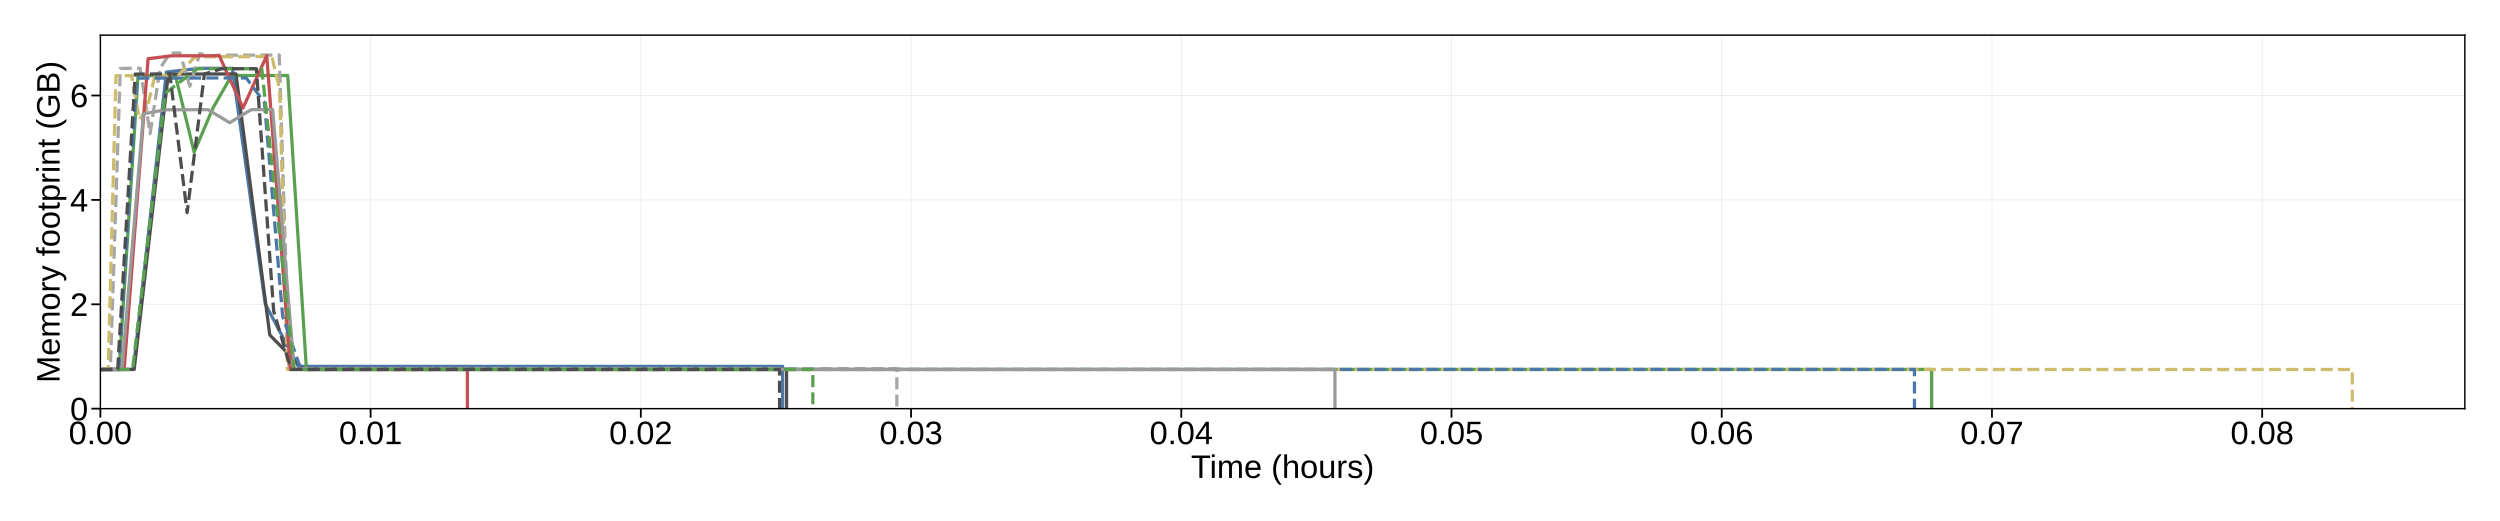
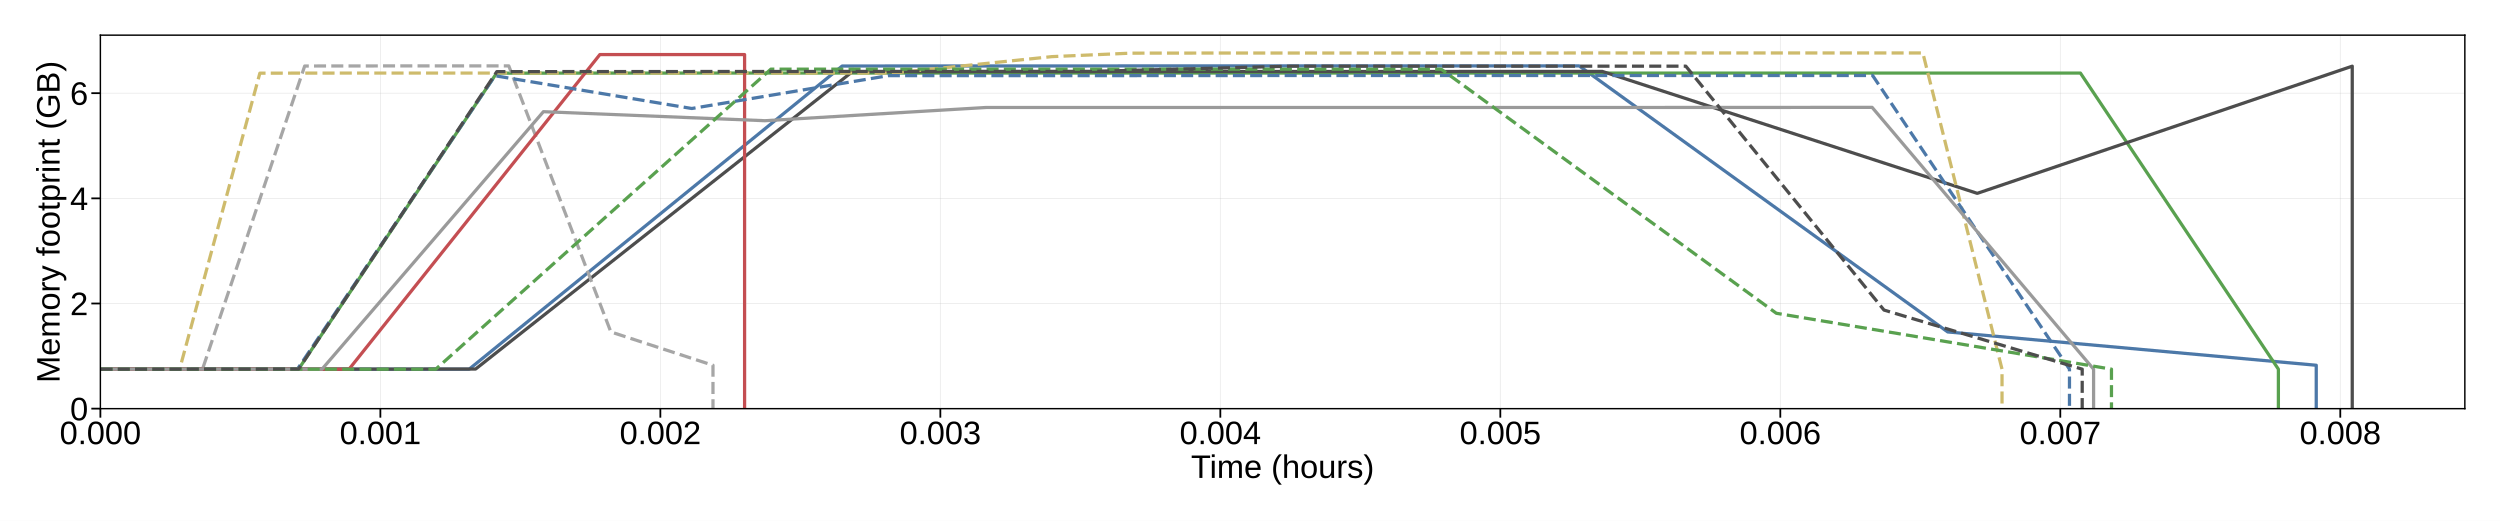
<svg xmlns="http://www.w3.org/2000/svg" xmlns:xlink="http://www.w3.org/1999/xlink" width="2764.8pt" height="576pt" viewBox="0 0 2764.8 576" version="1.1">
  <defs>
    <style type="text/css">*{stroke-linejoin: round; stroke-linecap: butt}</style>
  </defs>
  <g id="figure_1">
    <g id="patch_1">
      <path d="M 0 576  L 2764.8 576  L 2764.8 0  L 0 0  z " style="fill: #ffffff" />
    </g>
    <g id="axes_1">
      <g id="patch_2">
        <path d="M 111.01 451.94  L 2725.92 451.94  L 2725.92 38.88  L 111.01 38.88  z " style="fill: #ffffff" />
      </g>
      <g id="matplotlib.axis_1">
        <g id="xtick_1">
          <g id="line2d_1">
-             <path d="M 111.01 451.94  L 111.01 38.88  " clip-path="url(#pfa6f5c71e2)" style="fill: none; stroke: #b0b0b0; stroke-opacity: 0.3; stroke-width: 0.8; stroke-linecap: square" />
+             <path d="M 111.01 451.94  L 111.01 38.88  " clip-path="url(#pd6195654af)" style="fill: none; stroke: #b0b0b0; stroke-opacity: 0.3; stroke-width: 0.8; stroke-linecap: square" />
          </g>
          <g id="line2d_2">
            <defs>
-               <path id="m3bfd989e75" d="M 0 0  L 0 10  " style="stroke: #000000; stroke-width: 2" />
+               <path id="m38006093e8" d="M 0 0  L 0 10  " style="stroke: #000000; stroke-width: 2" />
            </defs>
            <g>
-               <use xlink:href="#m3bfd989e75" x="111.01" y="451.94" style="stroke: #000000; stroke-width: 2" />
+               <use xlink:href="#m38006093e8" x="111.01" y="451.94" style="stroke: #000000; stroke-width: 2" />
            </g>
          </g>
          <g id="text_1">
-             <text style="font-size: 36px; font-family: 'Arial', 'DejaVu Sans', 'Liberation Sans', sans-serif; text-anchor: middle" x="111.01" y="491.208" transform="rotate(-0 111.01 491.2081)">0.00</text>
+             <text style="font-size: 36px; font-family: 'Arial', 'DejaVu Sans', 'Liberation Sans', sans-serif; text-anchor: middle" x="111.01" y="491.208" transform="rotate(-0 111.01 491.2081)">0.000</text>
          </g>
        </g>
        <g id="xtick_2">
          <g id="line2d_3">
-             <path d="M 409.857 451.94  L 409.857 38.88  " clip-path="url(#pfa6f5c71e2)" style="fill: none; stroke: #b0b0b0; stroke-opacity: 0.3; stroke-width: 0.8; stroke-linecap: square" />
+             <path d="M 420.654 451.94  L 420.654 38.88  " clip-path="url(#pd6195654af)" style="fill: none; stroke: #b0b0b0; stroke-opacity: 0.3; stroke-width: 0.8; stroke-linecap: square" />
          </g>
          <g id="line2d_4">
            <g>
-               <use xlink:href="#m3bfd989e75" x="409.857" y="451.94" style="stroke: #000000; stroke-width: 2" />
+               <use xlink:href="#m38006093e8" x="420.654" y="451.94" style="stroke: #000000; stroke-width: 2" />
            </g>
          </g>
          <g id="text_2">
-             <text style="font-size: 36px; font-family: 'Arial', 'DejaVu Sans', 'Liberation Sans', sans-serif; text-anchor: middle" x="409.857" y="491.208" transform="rotate(-0 409.8569 491.2081)">0.01</text>
+             <text style="font-size: 36px; font-family: 'Arial', 'DejaVu Sans', 'Liberation Sans', sans-serif; text-anchor: middle" x="420.654" y="491.208" transform="rotate(-0 420.654 491.2081)">0.001</text>
          </g>
        </g>
        <g id="xtick_3">
          <g id="line2d_5">
-             <path d="M 708.704 451.94  L 708.704 38.88  " clip-path="url(#pfa6f5c71e2)" style="fill: none; stroke: #b0b0b0; stroke-opacity: 0.3; stroke-width: 0.8; stroke-linecap: square" />
+             <path d="M 730.298 451.94  L 730.298 38.88  " clip-path="url(#pd6195654af)" style="fill: none; stroke: #b0b0b0; stroke-opacity: 0.3; stroke-width: 0.8; stroke-linecap: square" />
          </g>
          <g id="line2d_6">
            <g>
-               <use xlink:href="#m3bfd989e75" x="708.704" y="451.94" style="stroke: #000000; stroke-width: 2" />
+               <use xlink:href="#m38006093e8" x="730.298" y="451.94" style="stroke: #000000; stroke-width: 2" />
            </g>
          </g>
          <g id="text_3">
-             <text style="font-size: 36px; font-family: 'Arial', 'DejaVu Sans', 'Liberation Sans', sans-serif; text-anchor: middle" x="708.704" y="491.208" transform="rotate(-0 708.7037 491.2081)">0.02</text>
+             <text style="font-size: 36px; font-family: 'Arial', 'DejaVu Sans', 'Liberation Sans', sans-serif; text-anchor: middle" x="730.298" y="491.208" transform="rotate(-0 730.2981 491.2081)">0.002</text>
          </g>
        </g>
        <g id="xtick_4">
          <g id="line2d_7">
-             <path d="M 1007.551 451.94  L 1007.551 38.88  " clip-path="url(#pfa6f5c71e2)" style="fill: none; stroke: #b0b0b0; stroke-opacity: 0.3; stroke-width: 0.8; stroke-linecap: square" />
+             <path d="M 1039.942 451.94  L 1039.942 38.88  " clip-path="url(#pd6195654af)" style="fill: none; stroke: #b0b0b0; stroke-opacity: 0.3; stroke-width: 0.8; stroke-linecap: square" />
          </g>
          <g id="line2d_8">
            <g>
-               <use xlink:href="#m3bfd989e75" x="1007.551" y="451.94" style="stroke: #000000; stroke-width: 2" />
+               <use xlink:href="#m38006093e8" x="1039.942" y="451.94" style="stroke: #000000; stroke-width: 2" />
            </g>
          </g>
          <g id="text_4">
-             <text style="font-size: 36px; font-family: 'Arial', 'DejaVu Sans', 'Liberation Sans', sans-serif; text-anchor: middle" x="1007.551" y="491.208" transform="rotate(-0 1007.551 491.2081)">0.03</text>
+             <text style="font-size: 36px; font-family: 'Arial', 'DejaVu Sans', 'Liberation Sans', sans-serif; text-anchor: middle" x="1039.942" y="491.208" transform="rotate(-0 1039.942 491.2081)">0.003</text>
          </g>
        </g>
        <g id="xtick_5">
          <g id="line2d_9">
-             <path d="M 1306.397 451.94  L 1306.397 38.88  " clip-path="url(#pfa6f5c71e2)" style="fill: none; stroke: #b0b0b0; stroke-opacity: 0.3; stroke-width: 0.8; stroke-linecap: square" />
+             <path d="M 1349.586 451.94  L 1349.586 38.88  " clip-path="url(#pd6195654af)" style="fill: none; stroke: #b0b0b0; stroke-opacity: 0.3; stroke-width: 0.8; stroke-linecap: square" />
          </g>
          <g id="line2d_10">
            <g>
-               <use xlink:href="#m3bfd989e75" x="1306.397" y="451.94" style="stroke: #000000; stroke-width: 2" />
+               <use xlink:href="#m38006093e8" x="1349.586" y="451.94" style="stroke: #000000; stroke-width: 2" />
            </g>
          </g>
          <g id="text_5">
-             <text style="font-size: 36px; font-family: 'Arial', 'DejaVu Sans', 'Liberation Sans', sans-serif; text-anchor: middle" x="1306.397" y="491.208" transform="rotate(-0 1306.397 491.2081)">0.04</text>
+             <text style="font-size: 36px; font-family: 'Arial', 'DejaVu Sans', 'Liberation Sans', sans-serif; text-anchor: middle" x="1349.586" y="491.208" transform="rotate(-0 1349.586 491.2081)">0.004</text>
          </g>
        </g>
        <g id="xtick_6">
          <g id="line2d_11">
-             <path d="M 1605.244 451.94  L 1605.244 38.88  " clip-path="url(#pfa6f5c71e2)" style="fill: none; stroke: #b0b0b0; stroke-opacity: 0.3; stroke-width: 0.8; stroke-linecap: square" />
+             <path d="M 1659.23 451.94  L 1659.23 38.88  " clip-path="url(#pd6195654af)" style="fill: none; stroke: #b0b0b0; stroke-opacity: 0.3; stroke-width: 0.8; stroke-linecap: square" />
          </g>
          <g id="line2d_12">
            <g>
-               <use xlink:href="#m3bfd989e75" x="1605.244" y="451.94" style="stroke: #000000; stroke-width: 2" />
+               <use xlink:href="#m38006093e8" x="1659.23" y="451.94" style="stroke: #000000; stroke-width: 2" />
            </g>
          </g>
          <g id="text_6">
-             <text style="font-size: 36px; font-family: 'Arial', 'DejaVu Sans', 'Liberation Sans', sans-serif; text-anchor: middle" x="1605.244" y="491.208" transform="rotate(-0 1605.244 491.2081)">0.05</text>
+             <text style="font-size: 36px; font-family: 'Arial', 'DejaVu Sans', 'Liberation Sans', sans-serif; text-anchor: middle" x="1659.23" y="491.208" transform="rotate(-0 1659.23 491.2081)">0.005</text>
          </g>
        </g>
        <g id="xtick_7">
          <g id="line2d_13">
-             <path d="M 1904.091 451.94  L 1904.091 38.88  " clip-path="url(#pfa6f5c71e2)" style="fill: none; stroke: #b0b0b0; stroke-opacity: 0.3; stroke-width: 0.8; stroke-linecap: square" />
+             <path d="M 1968.874 451.94  L 1968.874 38.88  " clip-path="url(#pd6195654af)" style="fill: none; stroke: #b0b0b0; stroke-opacity: 0.3; stroke-width: 0.8; stroke-linecap: square" />
          </g>
          <g id="line2d_14">
            <g>
-               <use xlink:href="#m3bfd989e75" x="1904.091" y="451.94" style="stroke: #000000; stroke-width: 2" />
+               <use xlink:href="#m38006093e8" x="1968.874" y="451.94" style="stroke: #000000; stroke-width: 2" />
            </g>
          </g>
          <g id="text_7">
-             <text style="font-size: 36px; font-family: 'Arial', 'DejaVu Sans', 'Liberation Sans', sans-serif; text-anchor: middle" x="1904.091" y="491.208" transform="rotate(-0 1904.091 491.2081)">0.06</text>
+             <text style="font-size: 36px; font-family: 'Arial', 'DejaVu Sans', 'Liberation Sans', sans-serif; text-anchor: middle" x="1968.874" y="491.208" transform="rotate(-0 1968.874 491.2081)">0.006</text>
          </g>
        </g>
        <g id="xtick_8">
          <g id="line2d_15">
-             <path d="M 2202.938 451.94  L 2202.938 38.88  " clip-path="url(#pfa6f5c71e2)" style="fill: none; stroke: #b0b0b0; stroke-opacity: 0.3; stroke-width: 0.8; stroke-linecap: square" />
+             <path d="M 2278.518 451.94  L 2278.518 38.88  " clip-path="url(#pd6195654af)" style="fill: none; stroke: #b0b0b0; stroke-opacity: 0.3; stroke-width: 0.8; stroke-linecap: square" />
          </g>
          <g id="line2d_16">
            <g>
-               <use xlink:href="#m3bfd989e75" x="2202.938" y="451.94" style="stroke: #000000; stroke-width: 2" />
+               <use xlink:href="#m38006093e8" x="2278.518" y="451.94" style="stroke: #000000; stroke-width: 2" />
            </g>
          </g>
          <g id="text_8">
-             <text style="font-size: 36px; font-family: 'Arial', 'DejaVu Sans', 'Liberation Sans', sans-serif; text-anchor: middle" x="2202.938" y="491.208" transform="rotate(-0 2202.938 491.2081)">0.07</text>
+             <text style="font-size: 36px; font-family: 'Arial', 'DejaVu Sans', 'Liberation Sans', sans-serif; text-anchor: middle" x="2278.518" y="491.208" transform="rotate(-0 2278.518 491.2081)">0.007</text>
          </g>
        </g>
        <g id="xtick_9">
          <g id="line2d_17">
-             <path d="M 2501.785 451.94  L 2501.785 38.88  " clip-path="url(#pfa6f5c71e2)" style="fill: none; stroke: #b0b0b0; stroke-opacity: 0.3; stroke-width: 0.8; stroke-linecap: square" />
+             <path d="M 2588.162 451.94  L 2588.162 38.88  " clip-path="url(#pd6195654af)" style="fill: none; stroke: #b0b0b0; stroke-opacity: 0.3; stroke-width: 0.8; stroke-linecap: square" />
          </g>
          <g id="line2d_18">
            <g>
-               <use xlink:href="#m3bfd989e75" x="2501.785" y="451.94" style="stroke: #000000; stroke-width: 2" />
+               <use xlink:href="#m38006093e8" x="2588.162" y="451.94" style="stroke: #000000; stroke-width: 2" />
            </g>
          </g>
          <g id="text_9">
-             <text style="font-size: 36px; font-family: 'Arial', 'DejaVu Sans', 'Liberation Sans', sans-serif; text-anchor: middle" x="2501.785" y="491.208" transform="rotate(-0 2501.785 491.2081)">0.08</text>
+             <text style="font-size: 36px; font-family: 'Arial', 'DejaVu Sans', 'Liberation Sans', sans-serif; text-anchor: middle" x="2588.162" y="491.208" transform="rotate(-0 2588.162 491.2081)">0.008</text>
          </g>
        </g>
        <g id="text_10">
          <text style="font-size: 36px; font-family: 'Arial', 'DejaVu Sans', 'Liberation Sans', sans-serif; text-anchor: middle" x="1418.465" y="528.57" transform="rotate(-0 1418.465 528.57)">Time (hours)</text>
        </g>
      </g>
      <g id="matplotlib.axis_2">
        <g id="ytick_1">
          <g id="line2d_19">
-             <path d="M 111.01 451.94  L 2725.92 451.94  " clip-path="url(#pfa6f5c71e2)" style="fill: none; stroke: #b0b0b0; stroke-opacity: 0.3; stroke-width: 0.8; stroke-linecap: square" />
+             <path d="M 111.01 451.94  L 2725.92 451.94  " clip-path="url(#pd6195654af)" style="fill: none; stroke: #b0b0b0; stroke-opacity: 0.3; stroke-width: 0.8; stroke-linecap: square" />
          </g>
          <g id="line2d_20">
            <defs>
-               <path id="m1bf49d101b" d="M 0 0  L -10 0  " style="stroke: #000000; stroke-width: 2" />
+               <path id="m17c192a9c6" d="M 0 0  L -10 0  " style="stroke: #000000; stroke-width: 2" />
            </defs>
            <g>
-               <use xlink:href="#m1bf49d101b" x="111.01" y="451.94" style="stroke: #000000; stroke-width: 2" />
+               <use xlink:href="#m17c192a9c6" x="111.01" y="451.94" style="stroke: #000000; stroke-width: 2" />
            </g>
          </g>
          <g id="text_11">
            <text style="font-size: 36px; font-family: 'Arial', 'DejaVu Sans', 'Liberation Sans', sans-serif; text-anchor: end" x="97.51" y="464.824" transform="rotate(-0 97.51 464.8241)">0</text>
          </g>
        </g>
        <g id="ytick_2">
          <g id="line2d_21">
-             <path d="M 111.01 336.497  L 2725.92 336.497  " clip-path="url(#pfa6f5c71e2)" style="fill: none; stroke: #b0b0b0; stroke-opacity: 0.3; stroke-width: 0.8; stroke-linecap: square" />
+             <path d="M 111.01 335.644  L 2725.92 335.644  " clip-path="url(#pd6195654af)" style="fill: none; stroke: #b0b0b0; stroke-opacity: 0.3; stroke-width: 0.8; stroke-linecap: square" />
          </g>
          <g id="line2d_22">
            <g>
-               <use xlink:href="#m1bf49d101b" x="111.01" y="336.497" style="stroke: #000000; stroke-width: 2" />
+               <use xlink:href="#m17c192a9c6" x="111.01" y="335.644" style="stroke: #000000; stroke-width: 2" />
            </g>
          </g>
          <g id="text_12">
-             <text style="font-size: 36px; font-family: 'Arial', 'DejaVu Sans', 'Liberation Sans', sans-serif; text-anchor: end" x="97.51" y="349.381" transform="rotate(-0 97.51 349.3809)">2</text>
+             <text style="font-size: 36px; font-family: 'Arial', 'DejaVu Sans', 'Liberation Sans', sans-serif; text-anchor: end" x="97.51" y="348.528" transform="rotate(-0 97.51 348.5279)">2</text>
          </g>
        </g>
        <g id="ytick_3">
          <g id="line2d_23">
-             <path d="M 111.01 221.054  L 2725.92 221.054  " clip-path="url(#pfa6f5c71e2)" style="fill: none; stroke: #b0b0b0; stroke-opacity: 0.3; stroke-width: 0.8; stroke-linecap: square" />
+             <path d="M 111.01 219.348  L 2725.92 219.348  " clip-path="url(#pd6195654af)" style="fill: none; stroke: #b0b0b0; stroke-opacity: 0.3; stroke-width: 0.8; stroke-linecap: square" />
          </g>
          <g id="line2d_24">
            <g>
-               <use xlink:href="#m1bf49d101b" x="111.01" y="221.054" style="stroke: #000000; stroke-width: 2" />
+               <use xlink:href="#m17c192a9c6" x="111.01" y="219.348" style="stroke: #000000; stroke-width: 2" />
            </g>
          </g>
          <g id="text_13">
-             <text style="font-size: 36px; font-family: 'Arial', 'DejaVu Sans', 'Liberation Sans', sans-serif; text-anchor: end" x="97.51" y="233.938" transform="rotate(-0 97.51 233.9377)">4</text>
+             <text style="font-size: 36px; font-family: 'Arial', 'DejaVu Sans', 'Liberation Sans', sans-serif; text-anchor: end" x="97.51" y="232.232" transform="rotate(-0 97.51 232.2317)">4</text>
          </g>
        </g>
        <g id="ytick_4">
          <g id="line2d_25">
-             <path d="M 111.01 105.61  L 2725.92 105.61  " clip-path="url(#pfa6f5c71e2)" style="fill: none; stroke: #b0b0b0; stroke-opacity: 0.3; stroke-width: 0.8; stroke-linecap: square" />
+             <path d="M 111.01 103.051  L 2725.92 103.051  " clip-path="url(#pd6195654af)" style="fill: none; stroke: #b0b0b0; stroke-opacity: 0.3; stroke-width: 0.8; stroke-linecap: square" />
          </g>
          <g id="line2d_26">
            <g>
-               <use xlink:href="#m1bf49d101b" x="111.01" y="105.61" style="stroke: #000000; stroke-width: 2" />
+               <use xlink:href="#m17c192a9c6" x="111.01" y="103.051" style="stroke: #000000; stroke-width: 2" />
            </g>
          </g>
          <g id="text_14">
-             <text style="font-size: 36px; font-family: 'Arial', 'DejaVu Sans', 'Liberation Sans', sans-serif; text-anchor: end" x="97.51" y="118.494" transform="rotate(-0 97.51 118.4944)">6</text>
+             <text style="font-size: 36px; font-family: 'Arial', 'DejaVu Sans', 'Liberation Sans', sans-serif; text-anchor: end" x="97.51" y="115.936" transform="rotate(-0 97.51 115.9355)">6</text>
          </g>
        </g>
        <g id="text_15">
          <text style="font-size: 36px; font-family: 'Arial', 'DejaVu Sans', 'Liberation Sans', sans-serif; text-anchor: middle" x="65.914" y="245.41" transform="rotate(-90 65.91375 245.41)">Memory footprint (GB)</text>
        </g>
      </g>
      <g id="line2d_27">
-         <path d="M 111.034 408.635  L 147.478 408.631  L 184.018 79.723  L 220.466 75.548  L 256.911 75.552  L 293.357 336.155  L 329.802 405.147  L 865.54 405.147  L 865.54 451.94  " clip-path="url(#pfa6f5c71e2)" style="fill: none; stroke: #4c78a8; stroke-width: 3.6; stroke-linecap: square" />
+         <path d="M 111.295 408.315  L 518.825 408.308  L 931.353 72.998  L 1338.909 72.884  L 1746.452 72.884  L 2153.995 367.103  L 2561.579 403.942  L 2561.579 451.94  " clip-path="url(#pd6195654af)" style="fill: none; stroke: #4c78a8; stroke-width: 3.6; stroke-linecap: square" />
      </g>
      <g id="line2d_28">
-         <path d="M 111.022 408.635  L 131.712 408.61  L 152.653 83.641  L 173.347 83.641  L 194.048 83.637  L 214.74 168.307  L 235.436 119.604  L 256.128 83.528  L 276.822 83.528  L 297.513 83.528  L 318.204 83.528  L 338.894 408.592  L 2136.28 408.592  L 2136.28 451.94  " clip-path="url(#pfa6f5c71e2)" style="fill: none; stroke: #59a14f; stroke-width: 3.6; stroke-linecap: square" />
+         <path d="M 111.171 408.315  L 330.121 408.311  L 549.18 80.919  L 768.138 80.806  L 987.088 80.806  L 1206.038 80.802  L 1424.981 80.806  L 1643.931 80.806  L 1862.881 80.806  L 2081.831 80.806  L 2300.774 80.806  L 2519.709 408.272  L 2519.709 451.94  " clip-path="url(#pd6195654af)" style="fill: none; stroke: #59a14f; stroke-width: 3.6; stroke-linecap: square" />
      </g>
      <g id="line2d_29">
-         <path d="M 111.032 408.635  L 148.425 408.448  L 186.138 81.946  L 223.536 81.837  L 260.952 81.724  L 298.35 370.438  L 335.752 408.585  L 869.86 408.585  L 869.86 451.94  " clip-path="url(#pfa6f5c71e2)" style="fill: none; stroke: #4d4d4d; stroke-width: 3.6; stroke-linecap: square" />
+         <path d="M 111.328 408.315  L 525.974 408.127  L 942.693 79.216  L 1357.366 79.102  L 1772.012 78.989  L 2186.686 213.826  L 2601.4 73.197  L 2601.4 451.94  " clip-path="url(#pd6195654af)" style="fill: none; stroke: #4d4d4d; stroke-width: 3.6; stroke-linecap: square" />
      </g>
      <g id="line2d_30">
-         <path d="M 111.017 408.635  L 122.002 408.631  L 133.037 75.777  L 144.024 75.552  L 155.015 75.552  L 166.001 147.865  L 176.989 75.552  L 187.974 58.708  L 198.96 58.55  L 209.945 95.369  L 220.93 59.293  L 231.915 61.865  L 242.899 61.009  L 253.884 61.009  L 264.869 61.009  L 275.854 61.009  L 286.839 60.896  L 297.824 60.896  L 308.808 60.896  L 319.794 407.729  L 991.838 407.729  L 991.838 451.94  " clip-path="url(#pfa6f5c71e2)" style="fill: none; stroke-dasharray: 13.32,5.76; stroke-dashoffset: 0; stroke: #a6a6a6; stroke-width: 3.6" />
+         <path d="M 111.078 408.315  L 223.924 408.308  L 336.977 72.998  L 449.835 72.884  L 562.682 72.884  L 675.543 367.103  L 788.419 403.942  L 788.499 403.942  L 788.499 451.94  " clip-path="url(#pd6195654af)" style="fill: none; stroke-dasharray: 13.32,5.76; stroke-dashoffset: 0; stroke: #a6a6a6; stroke-width: 3.6" />
      </g>
      <g id="line2d_31">
-         <path d="M 111.016 408.635  L 119.634 408.61  L 128.258 83.641  L 136.877 83.641  L 145.501 83.637  L 154.12 132.001  L 162.744 119.604  L 171.362 83.528  L 179.98 83.528  L 188.599 83.528  L 197.217 83.528  L 205.835 73.667  L 214.453 63.806  L 223.071 62.791  L 231.689 62.679  L 240.307 62.679  L 248.925 62.679  L 257.544 62.679  L 266.161 62.679  L 274.78 62.679  L 283.397 62.566  L 292.016 62.566  L 300.634 62.562  L 309.252 98.642  L 317.87 408.635  L 2601.4 408.635  L 2601.4 451.94  " clip-path="url(#pfa6f5c71e2)" style="fill: none; stroke-dasharray: 13.32,5.76; stroke-dashoffset: 0; stroke: #cebb6c; stroke-width: 3.6" />
+         <path d="M 111.063 408.315  L 198.639 408.311  L 287.389 80.919  L 374.971 80.806  L 462.553 80.806  L 550.135 80.802  L 637.717 80.806  L 725.293 80.806  L 812.876 80.806  L 900.458 80.806  L 988.034 80.806  L 1075.61 71.724  L 1163.181 62.642  L 1250.757 58.78  L 1338.331 58.667  L 1425.907 58.667  L 1513.483 58.667  L 1601.059 58.667  L 1688.633 58.667  L 1776.209 58.553  L 1863.783 58.55  L 1951.359 58.55  L 2038.932 58.55  L 2126.506 58.553  L 2214.079 408.315  L 2214.079 408.315  L 2214.079 451.94  " clip-path="url(#pd6195654af)" style="fill: none; stroke-dasharray: 13.32,5.76; stroke-dashoffset: 0; stroke: #cebb6c; stroke-width: 3.6" />
      </g>
      <g id="line2d_32">
-         <path d="M 111.028 408.635  L 137.272 408.635  L 163.776 64.933  L 190.023 61.664  L 216.268 61.66  L 242.513 61.66  L 268.761 119.385  L 295.005 61.551  L 321.248 408.592  L 516.886 408.592  L 516.886 451.94  " clip-path="url(#pfa6f5c71e2)" style="fill: none; stroke: #c44e52; stroke-width: 3.6; stroke-linecap: square" />
+         <path d="M 111.175 408.315  L 385.976 408.311  L 663.37 60.367  L 823.456 60.367  L 823.456 451.94  " clip-path="url(#pd6195654af)" style="fill: none; stroke: #c44e52; stroke-width: 3.6; stroke-linecap: square" />
      </g>
      <g id="line2d_33">
-         <path d="M 111.026 408.635  L 131.17 408.635  L 151.428 86.456  L 171.572 86.346  L 191.716 86.343  L 211.861 86.343  L 232.007 86.23  L 252.151 86.234  L 272.293 86.234  L 292.437 113.291  L 312.588 349.927  L 332.736 408.596  L 2117.244 408.596  L 2117.244 451.94  " clip-path="url(#pfa6f5c71e2)" style="fill: none; stroke-dasharray: 13.32,5.76; stroke-dashoffset: 0; stroke: #4c78a8; stroke-width: 3.6" />
+         <path d="M 111.228 408.315  L 328.869 408.311  L 547.395 83.759  L 765.066 119.988  L 982.707 83.645  L 1200.363 83.645  L 1418.048 83.528  L 1635.689 83.532  L 1853.338 83.532  L 2071.001 83.532  L 2288.671 408.269  L 2288.671 451.94  " clip-path="url(#pd6195654af)" style="fill: none; stroke-dasharray: 13.32,5.76; stroke-dashoffset: 0; stroke: #4c78a8; stroke-width: 3.6" />
      </g>
      <g id="line2d_34">
-         <path d="M 111.027 408.635  L 134.841 408.635  L 158.654 125.917  L 182.469 121.408  L 206.285 121.38  L 230.1 121.295  L 253.918 135.725  L 277.732 121.295  L 301.545 121.182  L 325.36 408.585  L 1476.335 408.585  L 1476.335 451.94  " clip-path="url(#pfa6f5c71e2)" style="fill: none; stroke: #9a9a9a; stroke-width: 3.6; stroke-linecap: square" />
+         <path d="M 111.173 408.311  L 356.073 408.311  L 600.965 123.508  L 845.889 133.503  L 1090.789 118.852  L 1335.697 118.852  L 1580.605 118.852  L 1825.513 118.852  L 2070.421 118.738  L 2315.338 408.269  L 2315.338 451.94  " clip-path="url(#pd6195654af)" style="fill: none; stroke: #9a9a9a; stroke-width: 3.6; stroke-linecap: square" />
      </g>
      <g id="line2d_35">
-         <path d="M 111.034 408.635  L 146.604 408.635  L 182.757 103.032  L 218.331 75.971  L 253.905 75.975  L 289.481 75.975  L 325.055 408.585  L 898.953 408.585  L 898.953 451.94  " clip-path="url(#pfa6f5c71e2)" style="fill: none; stroke-dasharray: 13.32,5.76; stroke-dashoffset: 0; stroke: #59a14f; stroke-width: 3.6" />
+         <path d="M 111.257 408.315  L 481.883 408.311  L 852.533 76.49  L 1223.184 76.49  L 1593.822 76.49  L 1964.473 346.447  L 2335.111 408.265  L 2335.111 451.94  " clip-path="url(#pd6195654af)" style="fill: none; stroke-dasharray: 13.32,5.76; stroke-dashoffset: 0; stroke: #59a14f; stroke-width: 3.6" />
      </g>
      <g id="line2d_36">
-         <path d="M 111.023 408.635  L 130.16 408.448  L 149.531 81.946  L 168.67 81.837  L 187.809 81.724  L 206.95 235.173  L 226.089 81.78  L 245.226 75.975  L 264.365 75.975  L 283.502 75.975  L 302.64 343.952  L 321.777 408.592  L 862.108 408.592  L 862.108 451.94  " clip-path="url(#pfa6f5c71e2)" style="fill: none; stroke-dasharray: 13.32,5.76; stroke-dashoffset: 0; stroke: #4d4d4d; stroke-width: 3.6" />
+         <path d="M 111.141 408.315  L 330.288 408.123  L 549.456 79.216  L 768.609 79.102  L 987.755 78.989  L 1206.938 78.989  L 1426.099 73.197  L 1645.245 73.197  L 1864.398 73.197  L 2083.544 342.905  L 2302.749 408.261  L 2302.749 408.261  L 2302.749 451.94  " clip-path="url(#pd6195654af)" style="fill: none; stroke-dasharray: 13.32,5.76; stroke-dashoffset: 0; stroke: #4d4d4d; stroke-width: 3.6" />
      </g>
      <g id="patch_3">
        <path d="M 111.01 451.94  L 111.01 38.88  " style="fill: none; stroke: #000000; stroke-width: 1.6; stroke-linejoin: miter; stroke-linecap: square" />
      </g>
      <g id="patch_4">
        <path d="M 2725.92 451.94  L 2725.92 38.88  " style="fill: none; stroke: #000000; stroke-width: 1.6; stroke-linejoin: miter; stroke-linecap: square" />
      </g>
      <g id="patch_5">
        <path d="M 111.01 451.94  L 2725.92 451.94  " style="fill: none; stroke: #000000; stroke-width: 1.6; stroke-linejoin: miter; stroke-linecap: square" />
      </g>
      <g id="patch_6">
        <path d="M 111.01 38.88  L 2725.92 38.88  " style="fill: none; stroke: #000000; stroke-width: 1.6; stroke-linejoin: miter; stroke-linecap: square" />
      </g>
    </g>
  </g>
  <defs>
-     <clipPath id="pfa6f5c71e2">
+     <clipPath id="pd6195654af">
      <rect x="111.01" y="38.88" width="2614.91" height="413.06" />
    </clipPath>
  </defs>
</svg>
